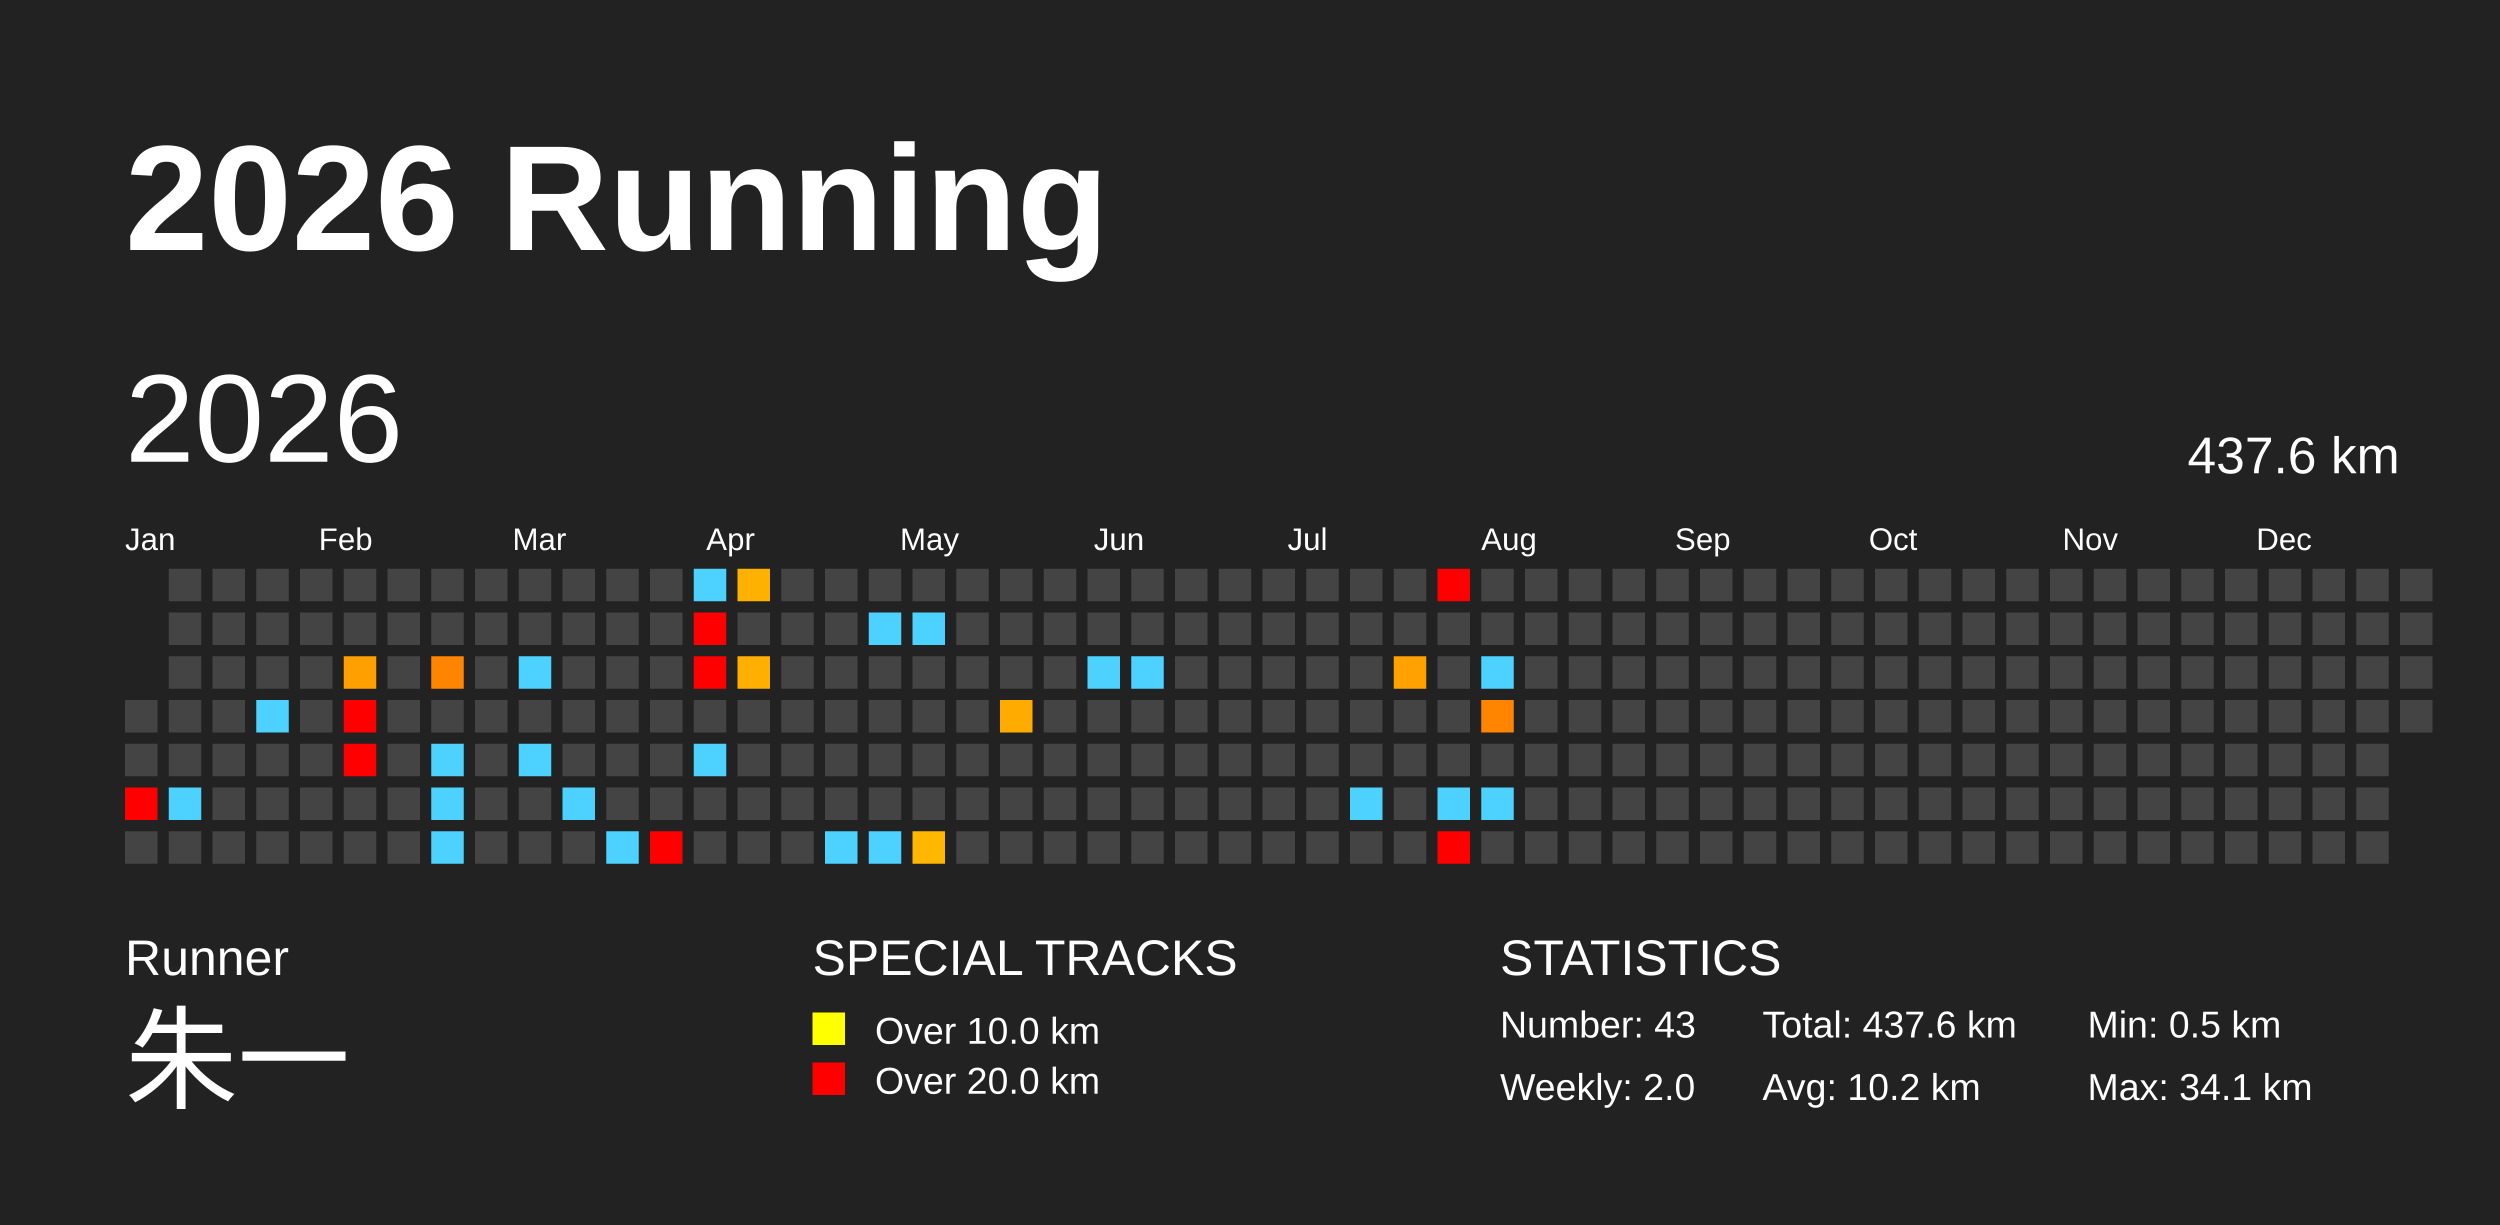
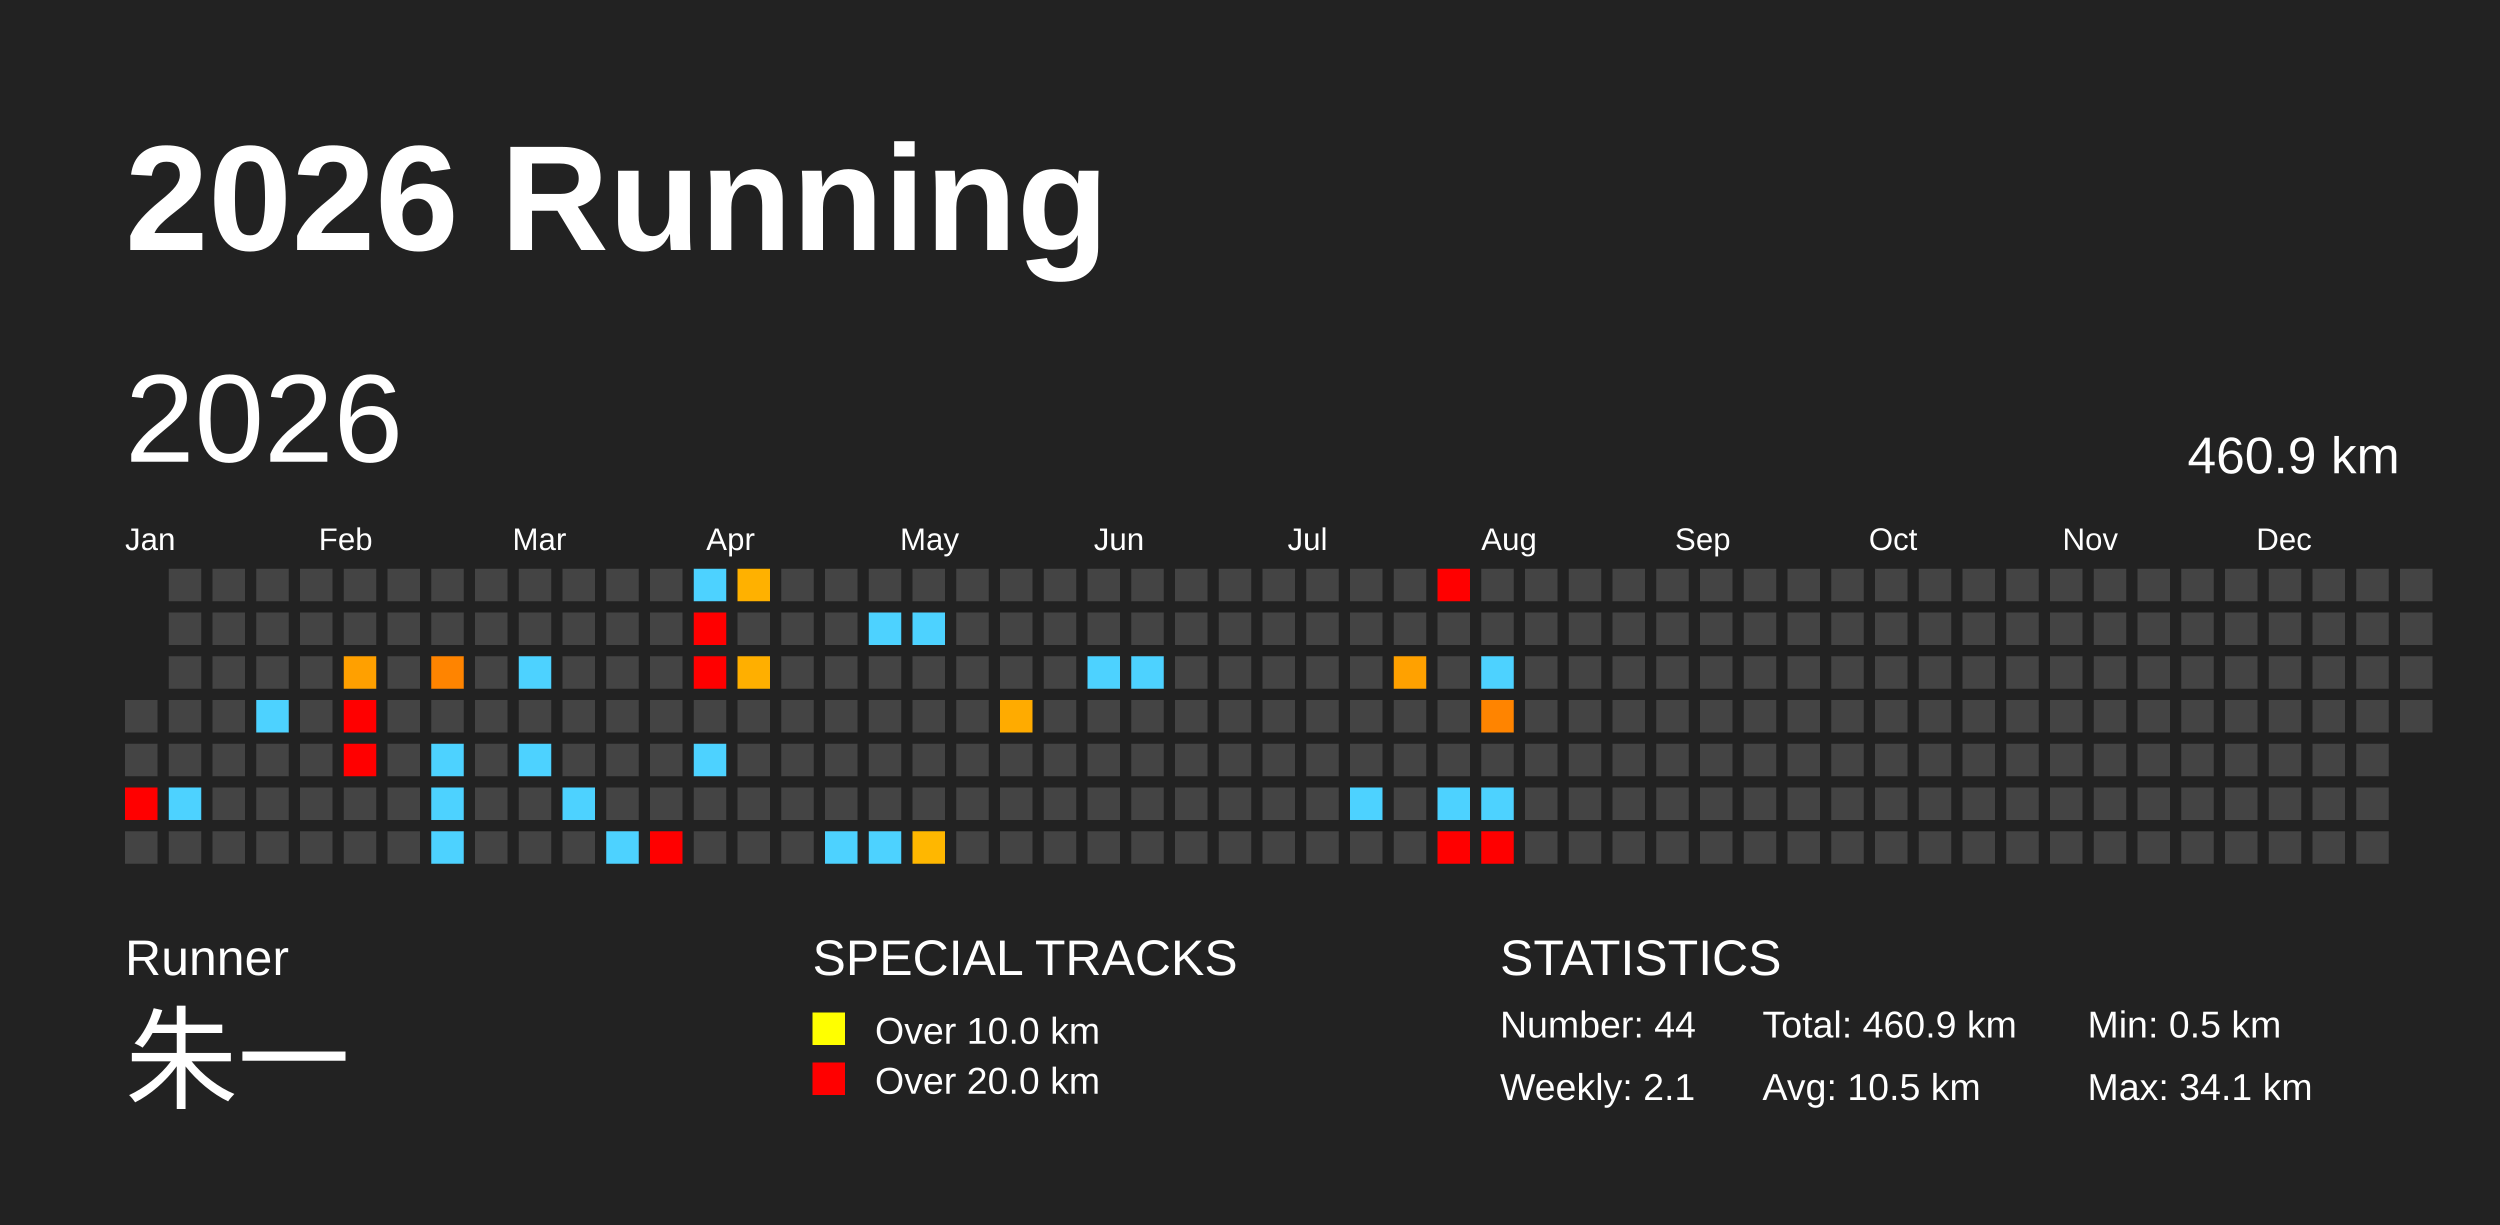
<svg xmlns="http://www.w3.org/2000/svg" baseProfile="full" height="98mm" version="1.1" viewBox="0,0,200,98" width="200mm">
  <defs />
  <rect fill="#222222" height="98" width="200" x="0" y="0" />
  <text fill="#FFFFFF" style="font-size:12px; font-family:Arial; font-weight:bold;" x="10" y="20">2026 Running</text>
  <text fill="#FFFFFF" style="font-size:4px; font-family:Arial" x="10" y="78">Runner</text>
  <text fill="#FFFFFF" style="font-size:9px; font-family:Arial" x="10" y="88">朱一</text>
  <text fill="#FFFFFF" style="font-size:4px; font-family:Arial" x="65" y="78">SPECIAL TRACKS</text>
  <rect fill="yellow" height="2.6" width="2.6" x="65" y="81" />
  <text fill="#FFFFFF" style="font-size:3px; font-family:Arial" x="70" y="83.5">Over 10.0 km</text>
  <rect fill="red" height="2.6" width="2.6" x="65" y="85" />
  <text fill="#FFFFFF" style="font-size:3px; font-family:Arial" x="70" y="87.5">Over 20.0 km</text>
  <text fill="#FFFFFF" style="font-size:4px; font-family:Arial" x="120" y="78">STATISTICS</text>
-   <text fill="#FFFFFF" style="font-size:3px; font-family:Arial" x="120" y="83">Number: 43</text>
-   <text fill="#FFFFFF" style="font-size:3px; font-family:Arial" x="120" y="88">Weekly: 2.0</text>
-   <text fill="#FFFFFF" style="font-size:3px; font-family:Arial" x="141" y="83">Total: 437.6 km</text>
-   <text fill="#FFFFFF" style="font-size:3px; font-family:Arial" x="141" y="88">Avg: 10.2 km</text>
+   <text fill="#FFFFFF" style="font-size:3px; font-family:Arial" x="120" y="83">Number: 44</text>
+   <text fill="#FFFFFF" style="font-size:3px; font-family:Arial" x="120" y="88">Weekly: 2.1</text>
+   <text fill="#FFFFFF" style="font-size:3px; font-family:Arial" x="141" y="83">Total: 460.9 km</text>
+   <text fill="#FFFFFF" style="font-size:3px; font-family:Arial" x="141" y="88">Avg: 10.5 km</text>
  <text fill="#FFFFFF" style="font-size:3px; font-family:Arial" x="167" y="83">Min: 0.5 km</text>
  <text fill="#FFFFFF" style="font-size:3px; font-family:Arial" x="167" y="88">Max: 34.1 km</text>
  <text dominant-baseline="hanging" fill="#FFFFFF" style="font-size:10.0px; font-family:Arial;" x="10" y="30">2026</text>
-   <text dominant-baseline="hanging" fill="#FFFFFF" style="font-size:4.125px; font-family:Arial;" x="175" y="35">437.6 km</text>
+   <text dominant-baseline="hanging" fill="#FFFFFF" style="font-size:4.125px; font-family:Arial;" x="175" y="35">460.9 km</text>
  <text fill="#FFFFFF" style="font-size:2.5px; font-family:Arial" x="10.0" y="44">Jan</text>
  <text fill="#FFFFFF" style="font-size:2.5px; font-family:Arial" x="25.5" y="44">Feb</text>
  <text fill="#FFFFFF" style="font-size:2.5px; font-family:Arial" x="41.0" y="44">Mar</text>
  <text fill="#FFFFFF" style="font-size:2.5px; font-family:Arial" x="56.5" y="44">Apr</text>
  <text fill="#FFFFFF" style="font-size:2.5px; font-family:Arial" x="72.0" y="44">May</text>
  <text fill="#FFFFFF" style="font-size:2.5px; font-family:Arial" x="87.5" y="44">Jun</text>
  <text fill="#FFFFFF" style="font-size:2.5px; font-family:Arial" x="103.0" y="44">Jul</text>
  <text fill="#FFFFFF" style="font-size:2.5px; font-family:Arial" x="118.5" y="44">Aug</text>
  <text fill="#FFFFFF" style="font-size:2.5px; font-family:Arial" x="134.0" y="44">Sep</text>
  <text fill="#FFFFFF" style="font-size:2.5px; font-family:Arial" x="149.5" y="44">Oct</text>
  <text fill="#FFFFFF" style="font-size:2.5px; font-family:Arial" x="165.0" y="44">Nov</text>
  <text fill="#FFFFFF" style="font-size:2.5px; font-family:Arial" x="180.5" y="44">Dec</text>
  <rect fill="#444444" height="2.6" width="2.6" x="10.0" y="56.0" />
  <rect fill="#444444" height="2.6" width="2.6" x="10.0" y="59.5" />
  <rect fill="red" height="2.6" width="2.6" x="10.0" y="63.0" />
  <rect fill="#444444" height="2.6" width="2.6" x="10.0" y="66.5" />
  <rect fill="#444444" height="2.6" width="2.6" x="13.5" y="45.5" />
  <rect fill="#444444" height="2.6" width="2.6" x="13.5" y="49.0" />
  <rect fill="#444444" height="2.6" width="2.6" x="13.5" y="52.5" />
  <rect fill="#444444" height="2.6" width="2.6" x="13.5" y="56.0" />
  <rect fill="#444444" height="2.6" width="2.6" x="13.5" y="59.5" />
  <rect fill="#4dd2ff" height="2.6" width="2.6" x="13.5" y="63.0" />
  <rect fill="#444444" height="2.6" width="2.6" x="13.5" y="66.5" />
  <rect fill="#444444" height="2.6" width="2.6" x="17.0" y="45.5" />
  <rect fill="#444444" height="2.6" width="2.6" x="17.0" y="49.0" />
  <rect fill="#444444" height="2.6" width="2.6" x="17.0" y="52.5" />
  <rect fill="#444444" height="2.6" width="2.6" x="17.0" y="56.0" />
  <rect fill="#444444" height="2.6" width="2.6" x="17.0" y="59.5" />
  <rect fill="#444444" height="2.6" width="2.6" x="17.0" y="63.0" />
  <rect fill="#444444" height="2.6" width="2.6" x="17.0" y="66.5" />
  <rect fill="#444444" height="2.6" width="2.6" x="20.5" y="45.5" />
  <rect fill="#444444" height="2.6" width="2.6" x="20.5" y="49.0" />
  <rect fill="#444444" height="2.6" width="2.6" x="20.5" y="52.5" />
  <rect fill="#4dd2ff" height="2.6" width="2.6" x="20.5" y="56.0" />
  <rect fill="#444444" height="2.6" width="2.6" x="20.5" y="59.5" />
  <rect fill="#444444" height="2.6" width="2.6" x="20.5" y="63.0" />
  <rect fill="#444444" height="2.6" width="2.6" x="20.5" y="66.5" />
  <rect fill="#444444" height="2.6" width="2.6" x="24.0" y="45.5" />
  <rect fill="#444444" height="2.6" width="2.6" x="24.0" y="49.0" />
  <rect fill="#444444" height="2.6" width="2.6" x="24.0" y="52.5" />
  <rect fill="#444444" height="2.6" width="2.6" x="24.0" y="56.0" />
  <rect fill="#444444" height="2.6" width="2.6" x="24.0" y="59.5" />
  <rect fill="#444444" height="2.6" width="2.6" x="24.0" y="63.0" />
  <rect fill="#444444" height="2.6" width="2.6" x="24.0" y="66.5" />
  <rect fill="#444444" height="2.6" width="2.6" x="27.5" y="45.5" />
  <rect fill="#444444" height="2.6" width="2.6" x="27.5" y="49.0" />
  <rect fill="#ffa000" height="2.6" width="2.6" x="27.5" y="52.5" />
  <rect fill="red" height="2.6" width="2.6" x="27.5" y="56.0" />
  <rect fill="red" height="2.6" width="2.6" x="27.5" y="59.5" />
  <rect fill="#444444" height="2.6" width="2.6" x="27.5" y="63.0" />
  <rect fill="#444444" height="2.6" width="2.6" x="27.5" y="66.5" />
  <rect fill="#444444" height="2.6" width="2.6" x="31.0" y="45.5" />
  <rect fill="#444444" height="2.6" width="2.6" x="31.0" y="49.0" />
  <rect fill="#444444" height="2.6" width="2.6" x="31.0" y="52.5" />
  <rect fill="#444444" height="2.6" width="2.6" x="31.0" y="56.0" />
  <rect fill="#444444" height="2.6" width="2.6" x="31.0" y="59.5" />
  <rect fill="#444444" height="2.6" width="2.6" x="31.0" y="63.0" />
  <rect fill="#444444" height="2.6" width="2.6" x="31.0" y="66.5" />
  <rect fill="#444444" height="2.6" width="2.6" x="34.5" y="45.5" />
  <rect fill="#444444" height="2.6" width="2.6" x="34.5" y="49.0" />
  <rect fill="#ff8400" height="2.6" width="2.6" x="34.5" y="52.5" />
  <rect fill="#444444" height="2.6" width="2.6" x="34.5" y="56.0" />
  <rect fill="#4dd2ff" height="2.6" width="2.6" x="34.5" y="59.5" />
  <rect fill="#4dd2ff" height="2.6" width="2.6" x="34.5" y="63.0" />
  <rect fill="#4dd2ff" height="2.6" width="2.6" x="34.5" y="66.5" />
  <rect fill="#444444" height="2.6" width="2.6" x="38.0" y="45.5" />
  <rect fill="#444444" height="2.6" width="2.6" x="38.0" y="49.0" />
  <rect fill="#444444" height="2.6" width="2.6" x="38.0" y="52.5" />
  <rect fill="#444444" height="2.6" width="2.6" x="38.0" y="56.0" />
  <rect fill="#444444" height="2.6" width="2.6" x="38.0" y="59.5" />
  <rect fill="#444444" height="2.6" width="2.6" x="38.0" y="63.0" />
  <rect fill="#444444" height="2.6" width="2.6" x="38.0" y="66.5" />
  <rect fill="#444444" height="2.6" width="2.6" x="41.5" y="45.5" />
  <rect fill="#444444" height="2.6" width="2.6" x="41.5" y="49.0" />
  <rect fill="#4dd2ff" height="2.6" width="2.6" x="41.5" y="52.5" />
  <rect fill="#444444" height="2.6" width="2.6" x="41.5" y="56.0" />
  <rect fill="#4dd2ff" height="2.6" width="2.6" x="41.5" y="59.5" />
  <rect fill="#444444" height="2.6" width="2.6" x="41.5" y="63.0" />
  <rect fill="#444444" height="2.6" width="2.6" x="41.5" y="66.5" />
  <rect fill="#444444" height="2.6" width="2.6" x="45.0" y="45.5" />
  <rect fill="#444444" height="2.6" width="2.6" x="45.0" y="49.0" />
  <rect fill="#444444" height="2.6" width="2.6" x="45.0" y="52.5" />
  <rect fill="#444444" height="2.6" width="2.6" x="45.0" y="56.0" />
  <rect fill="#444444" height="2.6" width="2.6" x="45.0" y="59.5" />
  <rect fill="#4dd2ff" height="2.6" width="2.6" x="45.0" y="63.0" />
  <rect fill="#444444" height="2.6" width="2.6" x="45.0" y="66.5" />
  <rect fill="#444444" height="2.6" width="2.6" x="48.5" y="45.5" />
  <rect fill="#444444" height="2.6" width="2.6" x="48.5" y="49.0" />
  <rect fill="#444444" height="2.6" width="2.6" x="48.5" y="52.5" />
  <rect fill="#444444" height="2.6" width="2.6" x="48.5" y="56.0" />
  <rect fill="#444444" height="2.6" width="2.6" x="48.5" y="59.5" />
  <rect fill="#444444" height="2.6" width="2.6" x="48.5" y="63.0" />
  <rect fill="#4dd2ff" height="2.6" width="2.6" x="48.5" y="66.5" />
  <rect fill="#444444" height="2.6" width="2.6" x="52.0" y="45.5" />
  <rect fill="#444444" height="2.6" width="2.6" x="52.0" y="49.0" />
  <rect fill="#444444" height="2.6" width="2.6" x="52.0" y="52.5" />
  <rect fill="#444444" height="2.6" width="2.6" x="52.0" y="56.0" />
  <rect fill="#444444" height="2.6" width="2.6" x="52.0" y="59.5" />
  <rect fill="#444444" height="2.6" width="2.6" x="52.0" y="63.0" />
  <rect fill="red" height="2.6" width="2.6" x="52.0" y="66.5" />
  <rect fill="#4dd2ff" height="2.6" width="2.6" x="55.5" y="45.5" />
  <rect fill="red" height="2.6" width="2.6" x="55.5" y="49.0" />
  <rect fill="red" height="2.6" width="2.6" x="55.5" y="52.5" />
  <rect fill="#444444" height="2.6" width="2.6" x="55.5" y="56.0" />
  <rect fill="#4dd2ff" height="2.6" width="2.6" x="55.5" y="59.5" />
  <rect fill="#444444" height="2.6" width="2.6" x="55.5" y="63.0" />
  <rect fill="#444444" height="2.6" width="2.6" x="55.5" y="66.5" />
  <rect fill="#ffb100" height="2.6" width="2.6" x="59.0" y="45.5" />
  <rect fill="#444444" height="2.6" width="2.6" x="59.0" y="49.0" />
  <rect fill="#ffaf00" height="2.6" width="2.6" x="59.0" y="52.5" />
  <rect fill="#444444" height="2.6" width="2.6" x="59.0" y="56.0" />
  <rect fill="#444444" height="2.6" width="2.6" x="59.0" y="59.5" />
  <rect fill="#444444" height="2.6" width="2.6" x="59.0" y="63.0" />
  <rect fill="#444444" height="2.6" width="2.6" x="59.0" y="66.5" />
  <rect fill="#444444" height="2.6" width="2.6" x="62.5" y="45.5" />
  <rect fill="#444444" height="2.6" width="2.6" x="62.5" y="49.0" />
  <rect fill="#444444" height="2.6" width="2.6" x="62.5" y="52.5" />
  <rect fill="#444444" height="2.6" width="2.6" x="62.5" y="56.0" />
  <rect fill="#444444" height="2.6" width="2.6" x="62.5" y="59.5" />
  <rect fill="#444444" height="2.6" width="2.6" x="62.5" y="63.0" />
  <rect fill="#444444" height="2.6" width="2.6" x="62.5" y="66.5" />
  <rect fill="#444444" height="2.6" width="2.6" x="66.0" y="45.5" />
  <rect fill="#444444" height="2.6" width="2.6" x="66.0" y="49.0" />
  <rect fill="#444444" height="2.6" width="2.6" x="66.0" y="52.5" />
  <rect fill="#444444" height="2.6" width="2.6" x="66.0" y="56.0" />
  <rect fill="#444444" height="2.6" width="2.6" x="66.0" y="59.5" />
  <rect fill="#444444" height="2.6" width="2.6" x="66.0" y="63.0" />
  <rect fill="#4dd2ff" height="2.6" width="2.6" x="66.0" y="66.5" />
  <rect fill="#444444" height="2.6" width="2.6" x="69.5" y="45.5" />
  <rect fill="#4dd2ff" height="2.6" width="2.6" x="69.5" y="49.0" />
  <rect fill="#444444" height="2.6" width="2.6" x="69.5" y="52.5" />
  <rect fill="#444444" height="2.6" width="2.6" x="69.5" y="56.0" />
  <rect fill="#444444" height="2.6" width="2.6" x="69.5" y="59.5" />
  <rect fill="#444444" height="2.6" width="2.6" x="69.5" y="63.0" />
  <rect fill="#4dd2ff" height="2.6" width="2.6" x="69.5" y="66.5" />
  <rect fill="#444444" height="2.6" width="2.6" x="73.0" y="45.5" />
  <rect fill="#4dd2ff" height="2.6" width="2.6" x="73.0" y="49.0" />
  <rect fill="#444444" height="2.6" width="2.6" x="73.0" y="52.5" />
  <rect fill="#444444" height="2.6" width="2.6" x="73.0" y="56.0" />
  <rect fill="#444444" height="2.6" width="2.6" x="73.0" y="59.5" />
  <rect fill="#444444" height="2.6" width="2.6" x="73.0" y="63.0" />
  <rect fill="#ffb700" height="2.6" width="2.6" x="73.0" y="66.5" />
  <rect fill="#444444" height="2.6" width="2.6" x="76.5" y="45.5" />
  <rect fill="#444444" height="2.6" width="2.6" x="76.5" y="49.0" />
  <rect fill="#444444" height="2.6" width="2.6" x="76.5" y="52.5" />
  <rect fill="#444444" height="2.6" width="2.6" x="76.5" y="56.0" />
  <rect fill="#444444" height="2.6" width="2.6" x="76.5" y="59.5" />
  <rect fill="#444444" height="2.6" width="2.6" x="76.5" y="63.0" />
  <rect fill="#444444" height="2.6" width="2.6" x="76.5" y="66.5" />
  <rect fill="#444444" height="2.6" width="2.6" x="80.0" y="45.5" />
  <rect fill="#444444" height="2.6" width="2.6" x="80.0" y="49.0" />
  <rect fill="#444444" height="2.6" width="2.6" x="80.0" y="52.5" />
  <rect fill="#ffab00" height="2.6" width="2.6" x="80.0" y="56.0" />
  <rect fill="#444444" height="2.6" width="2.6" x="80.0" y="59.5" />
  <rect fill="#444444" height="2.6" width="2.6" x="80.0" y="63.0" />
  <rect fill="#444444" height="2.6" width="2.6" x="80.0" y="66.5" />
  <rect fill="#444444" height="2.6" width="2.6" x="83.5" y="45.5" />
  <rect fill="#444444" height="2.6" width="2.6" x="83.5" y="49.0" />
  <rect fill="#444444" height="2.6" width="2.6" x="83.5" y="52.5" />
  <rect fill="#444444" height="2.6" width="2.6" x="83.5" y="56.0" />
  <rect fill="#444444" height="2.6" width="2.6" x="83.5" y="59.5" />
  <rect fill="#444444" height="2.6" width="2.6" x="83.5" y="63.0" />
  <rect fill="#444444" height="2.6" width="2.6" x="83.5" y="66.5" />
  <rect fill="#444444" height="2.6" width="2.6" x="87.0" y="45.5" />
  <rect fill="#444444" height="2.6" width="2.6" x="87.0" y="49.0" />
  <rect fill="#4dd2ff" height="2.6" width="2.6" x="87.0" y="52.5" />
  <rect fill="#444444" height="2.6" width="2.6" x="87.0" y="56.0" />
  <rect fill="#444444" height="2.6" width="2.6" x="87.0" y="59.5" />
  <rect fill="#444444" height="2.6" width="2.6" x="87.0" y="63.0" />
  <rect fill="#444444" height="2.6" width="2.6" x="87.0" y="66.5" />
  <rect fill="#444444" height="2.6" width="2.6" x="90.5" y="45.5" />
  <rect fill="#444444" height="2.6" width="2.6" x="90.5" y="49.0" />
  <rect fill="#4dd2ff" height="2.6" width="2.6" x="90.5" y="52.5" />
  <rect fill="#444444" height="2.6" width="2.6" x="90.5" y="56.0" />
  <rect fill="#444444" height="2.6" width="2.6" x="90.5" y="59.5" />
  <rect fill="#444444" height="2.6" width="2.6" x="90.5" y="63.0" />
  <rect fill="#444444" height="2.6" width="2.6" x="90.5" y="66.5" />
  <rect fill="#444444" height="2.6" width="2.6" x="94.0" y="45.5" />
  <rect fill="#444444" height="2.6" width="2.6" x="94.0" y="49.0" />
  <rect fill="#444444" height="2.6" width="2.6" x="94.0" y="52.5" />
  <rect fill="#444444" height="2.6" width="2.6" x="94.0" y="56.0" />
  <rect fill="#444444" height="2.6" width="2.6" x="94.0" y="59.5" />
  <rect fill="#444444" height="2.6" width="2.6" x="94.0" y="63.0" />
  <rect fill="#444444" height="2.6" width="2.6" x="94.0" y="66.5" />
  <rect fill="#444444" height="2.6" width="2.6" x="97.5" y="45.5" />
  <rect fill="#444444" height="2.6" width="2.6" x="97.5" y="49.0" />
  <rect fill="#444444" height="2.6" width="2.6" x="97.5" y="52.5" />
  <rect fill="#444444" height="2.6" width="2.6" x="97.5" y="56.0" />
  <rect fill="#444444" height="2.6" width="2.6" x="97.5" y="59.5" />
  <rect fill="#444444" height="2.6" width="2.6" x="97.5" y="63.0" />
  <rect fill="#444444" height="2.6" width="2.6" x="97.5" y="66.5" />
  <rect fill="#444444" height="2.6" width="2.6" x="101.0" y="45.5" />
  <rect fill="#444444" height="2.6" width="2.6" x="101.0" y="49.0" />
  <rect fill="#444444" height="2.6" width="2.6" x="101.0" y="52.5" />
  <rect fill="#444444" height="2.6" width="2.6" x="101.0" y="56.0" />
  <rect fill="#444444" height="2.6" width="2.6" x="101.0" y="59.5" />
  <rect fill="#444444" height="2.6" width="2.6" x="101.0" y="63.0" />
  <rect fill="#444444" height="2.6" width="2.6" x="101.0" y="66.5" />
  <rect fill="#444444" height="2.6" width="2.6" x="104.5" y="45.5" />
  <rect fill="#444444" height="2.6" width="2.6" x="104.5" y="49.0" />
  <rect fill="#444444" height="2.6" width="2.6" x="104.5" y="52.5" />
  <rect fill="#444444" height="2.6" width="2.6" x="104.5" y="56.0" />
  <rect fill="#444444" height="2.6" width="2.6" x="104.5" y="59.5" />
  <rect fill="#444444" height="2.6" width="2.6" x="104.5" y="63.0" />
  <rect fill="#444444" height="2.6" width="2.6" x="104.5" y="66.5" />
  <rect fill="#444444" height="2.6" width="2.6" x="108.0" y="45.5" />
  <rect fill="#444444" height="2.6" width="2.6" x="108.0" y="49.0" />
  <rect fill="#444444" height="2.6" width="2.6" x="108.0" y="52.5" />
  <rect fill="#444444" height="2.6" width="2.6" x="108.0" y="56.0" />
  <rect fill="#444444" height="2.6" width="2.6" x="108.0" y="59.5" />
  <rect fill="#4dd2ff" height="2.6" width="2.6" x="108.0" y="63.0" />
  <rect fill="#444444" height="2.6" width="2.6" x="108.0" y="66.5" />
  <rect fill="#444444" height="2.6" width="2.6" x="111.5" y="45.5" />
  <rect fill="#444444" height="2.6" width="2.6" x="111.5" y="49.0" />
  <rect fill="#ffa100" height="2.6" width="2.6" x="111.5" y="52.5" />
  <rect fill="#444444" height="2.6" width="2.6" x="111.5" y="56.0" />
  <rect fill="#444444" height="2.6" width="2.6" x="111.5" y="59.5" />
  <rect fill="#444444" height="2.6" width="2.6" x="111.5" y="63.0" />
  <rect fill="#444444" height="2.6" width="2.6" x="111.5" y="66.5" />
  <rect fill="red" height="2.6" width="2.6" x="115.0" y="45.5" />
  <rect fill="#444444" height="2.6" width="2.6" x="115.0" y="49.0" />
  <rect fill="#444444" height="2.6" width="2.6" x="115.0" y="52.5" />
  <rect fill="#444444" height="2.6" width="2.6" x="115.0" y="56.0" />
  <rect fill="#444444" height="2.6" width="2.6" x="115.0" y="59.5" />
  <rect fill="#4dd2ff" height="2.6" width="2.6" x="115.0" y="63.0" />
  <rect fill="red" height="2.6" width="2.6" x="115.0" y="66.5" />
  <rect fill="#444444" height="2.6" width="2.6" x="118.5" y="45.5" />
  <rect fill="#444444" height="2.6" width="2.6" x="118.5" y="49.0" />
  <rect fill="#4dd2ff" height="2.6" width="2.6" x="118.5" y="52.5" />
  <rect fill="#ff8400" height="2.6" width="2.6" x="118.5" y="56.0" />
  <rect fill="#444444" height="2.6" width="2.6" x="118.5" y="59.5" />
  <rect fill="#4dd2ff" height="2.6" width="2.6" x="118.5" y="63.0" />
-   <rect fill="#444444" height="2.6" width="2.6" x="118.5" y="66.5" />
+   <rect fill="red" height="2.6" width="2.6" x="118.5" y="66.5" />
  <rect fill="#444444" height="2.6" width="2.6" x="122.0" y="45.5" />
  <rect fill="#444444" height="2.6" width="2.6" x="122.0" y="49.0" />
  <rect fill="#444444" height="2.6" width="2.6" x="122.0" y="52.5" />
  <rect fill="#444444" height="2.6" width="2.6" x="122.0" y="56.0" />
  <rect fill="#444444" height="2.6" width="2.6" x="122.0" y="59.5" />
  <rect fill="#444444" height="2.6" width="2.6" x="122.0" y="63.0" />
  <rect fill="#444444" height="2.6" width="2.6" x="122.0" y="66.5" />
  <rect fill="#444444" height="2.6" width="2.6" x="125.5" y="45.5" />
  <rect fill="#444444" height="2.6" width="2.6" x="125.5" y="49.0" />
  <rect fill="#444444" height="2.6" width="2.6" x="125.5" y="52.5" />
  <rect fill="#444444" height="2.6" width="2.6" x="125.5" y="56.0" />
  <rect fill="#444444" height="2.6" width="2.6" x="125.5" y="59.5" />
  <rect fill="#444444" height="2.6" width="2.6" x="125.5" y="63.0" />
  <rect fill="#444444" height="2.6" width="2.6" x="125.5" y="66.5" />
  <rect fill="#444444" height="2.6" width="2.6" x="129.0" y="45.5" />
  <rect fill="#444444" height="2.6" width="2.6" x="129.0" y="49.0" />
  <rect fill="#444444" height="2.6" width="2.6" x="129.0" y="52.5" />
  <rect fill="#444444" height="2.6" width="2.6" x="129.0" y="56.0" />
  <rect fill="#444444" height="2.6" width="2.6" x="129.0" y="59.5" />
  <rect fill="#444444" height="2.6" width="2.6" x="129.0" y="63.0" />
  <rect fill="#444444" height="2.6" width="2.6" x="129.0" y="66.5" />
  <rect fill="#444444" height="2.6" width="2.6" x="132.5" y="45.5" />
  <rect fill="#444444" height="2.6" width="2.6" x="132.5" y="49.0" />
  <rect fill="#444444" height="2.6" width="2.6" x="132.5" y="52.5" />
  <rect fill="#444444" height="2.6" width="2.6" x="132.5" y="56.0" />
  <rect fill="#444444" height="2.6" width="2.6" x="132.5" y="59.5" />
  <rect fill="#444444" height="2.6" width="2.6" x="132.5" y="63.0" />
  <rect fill="#444444" height="2.6" width="2.6" x="132.5" y="66.5" />
  <rect fill="#444444" height="2.6" width="2.6" x="136.0" y="45.5" />
  <rect fill="#444444" height="2.6" width="2.6" x="136.0" y="49.0" />
  <rect fill="#444444" height="2.6" width="2.6" x="136.0" y="52.5" />
  <rect fill="#444444" height="2.6" width="2.6" x="136.0" y="56.0" />
  <rect fill="#444444" height="2.6" width="2.6" x="136.0" y="59.5" />
  <rect fill="#444444" height="2.6" width="2.6" x="136.0" y="63.0" />
  <rect fill="#444444" height="2.6" width="2.6" x="136.0" y="66.5" />
  <rect fill="#444444" height="2.6" width="2.6" x="139.5" y="45.5" />
  <rect fill="#444444" height="2.6" width="2.6" x="139.5" y="49.0" />
  <rect fill="#444444" height="2.6" width="2.6" x="139.5" y="52.5" />
  <rect fill="#444444" height="2.6" width="2.6" x="139.5" y="56.0" />
  <rect fill="#444444" height="2.6" width="2.6" x="139.5" y="59.5" />
  <rect fill="#444444" height="2.6" width="2.6" x="139.5" y="63.0" />
  <rect fill="#444444" height="2.6" width="2.6" x="139.5" y="66.5" />
  <rect fill="#444444" height="2.6" width="2.6" x="143.0" y="45.5" />
  <rect fill="#444444" height="2.6" width="2.6" x="143.0" y="49.0" />
  <rect fill="#444444" height="2.6" width="2.6" x="143.0" y="52.5" />
  <rect fill="#444444" height="2.6" width="2.6" x="143.0" y="56.0" />
  <rect fill="#444444" height="2.6" width="2.6" x="143.0" y="59.5" />
  <rect fill="#444444" height="2.6" width="2.6" x="143.0" y="63.0" />
  <rect fill="#444444" height="2.6" width="2.6" x="143.0" y="66.5" />
  <rect fill="#444444" height="2.6" width="2.6" x="146.5" y="45.5" />
  <rect fill="#444444" height="2.6" width="2.6" x="146.5" y="49.0" />
  <rect fill="#444444" height="2.6" width="2.6" x="146.5" y="52.5" />
  <rect fill="#444444" height="2.6" width="2.6" x="146.5" y="56.0" />
  <rect fill="#444444" height="2.6" width="2.6" x="146.5" y="59.5" />
  <rect fill="#444444" height="2.6" width="2.6" x="146.5" y="63.0" />
  <rect fill="#444444" height="2.6" width="2.6" x="146.5" y="66.5" />
  <rect fill="#444444" height="2.6" width="2.6" x="150.0" y="45.5" />
  <rect fill="#444444" height="2.6" width="2.6" x="150.0" y="49.0" />
  <rect fill="#444444" height="2.6" width="2.6" x="150.0" y="52.5" />
  <rect fill="#444444" height="2.6" width="2.6" x="150.0" y="56.0" />
  <rect fill="#444444" height="2.6" width="2.6" x="150.0" y="59.5" />
  <rect fill="#444444" height="2.6" width="2.6" x="150.0" y="63.0" />
  <rect fill="#444444" height="2.6" width="2.6" x="150.0" y="66.5" />
  <rect fill="#444444" height="2.6" width="2.6" x="153.5" y="45.5" />
  <rect fill="#444444" height="2.6" width="2.6" x="153.5" y="49.0" />
  <rect fill="#444444" height="2.6" width="2.6" x="153.5" y="52.5" />
  <rect fill="#444444" height="2.6" width="2.6" x="153.5" y="56.0" />
  <rect fill="#444444" height="2.6" width="2.6" x="153.5" y="59.5" />
  <rect fill="#444444" height="2.6" width="2.6" x="153.5" y="63.0" />
  <rect fill="#444444" height="2.6" width="2.6" x="153.5" y="66.5" />
  <rect fill="#444444" height="2.6" width="2.6" x="157.0" y="45.5" />
  <rect fill="#444444" height="2.6" width="2.6" x="157.0" y="49.0" />
  <rect fill="#444444" height="2.6" width="2.6" x="157.0" y="52.5" />
  <rect fill="#444444" height="2.6" width="2.6" x="157.0" y="56.0" />
  <rect fill="#444444" height="2.6" width="2.6" x="157.0" y="59.5" />
  <rect fill="#444444" height="2.6" width="2.6" x="157.0" y="63.0" />
  <rect fill="#444444" height="2.6" width="2.6" x="157.0" y="66.5" />
  <rect fill="#444444" height="2.6" width="2.6" x="160.5" y="45.5" />
  <rect fill="#444444" height="2.6" width="2.6" x="160.5" y="49.0" />
  <rect fill="#444444" height="2.6" width="2.6" x="160.5" y="52.5" />
  <rect fill="#444444" height="2.6" width="2.6" x="160.5" y="56.0" />
  <rect fill="#444444" height="2.6" width="2.6" x="160.5" y="59.5" />
  <rect fill="#444444" height="2.6" width="2.6" x="160.5" y="63.0" />
  <rect fill="#444444" height="2.6" width="2.6" x="160.5" y="66.5" />
  <rect fill="#444444" height="2.6" width="2.6" x="164.0" y="45.5" />
  <rect fill="#444444" height="2.6" width="2.6" x="164.0" y="49.0" />
  <rect fill="#444444" height="2.6" width="2.6" x="164.0" y="52.5" />
  <rect fill="#444444" height="2.6" width="2.6" x="164.0" y="56.0" />
  <rect fill="#444444" height="2.6" width="2.6" x="164.0" y="59.5" />
  <rect fill="#444444" height="2.6" width="2.6" x="164.0" y="63.0" />
  <rect fill="#444444" height="2.6" width="2.6" x="164.0" y="66.5" />
  <rect fill="#444444" height="2.6" width="2.6" x="167.5" y="45.5" />
  <rect fill="#444444" height="2.6" width="2.6" x="167.5" y="49.0" />
  <rect fill="#444444" height="2.6" width="2.6" x="167.5" y="52.5" />
  <rect fill="#444444" height="2.6" width="2.6" x="167.5" y="56.0" />
  <rect fill="#444444" height="2.6" width="2.6" x="167.5" y="59.5" />
  <rect fill="#444444" height="2.6" width="2.6" x="167.5" y="63.0" />
  <rect fill="#444444" height="2.6" width="2.6" x="167.5" y="66.5" />
  <rect fill="#444444" height="2.6" width="2.6" x="171.0" y="45.5" />
  <rect fill="#444444" height="2.6" width="2.6" x="171.0" y="49.0" />
  <rect fill="#444444" height="2.6" width="2.6" x="171.0" y="52.5" />
  <rect fill="#444444" height="2.6" width="2.6" x="171.0" y="56.0" />
  <rect fill="#444444" height="2.6" width="2.6" x="171.0" y="59.5" />
  <rect fill="#444444" height="2.6" width="2.6" x="171.0" y="63.0" />
  <rect fill="#444444" height="2.6" width="2.6" x="171.0" y="66.5" />
  <rect fill="#444444" height="2.6" width="2.6" x="174.5" y="45.5" />
  <rect fill="#444444" height="2.6" width="2.6" x="174.5" y="49.0" />
  <rect fill="#444444" height="2.6" width="2.6" x="174.5" y="52.5" />
  <rect fill="#444444" height="2.6" width="2.6" x="174.5" y="56.0" />
  <rect fill="#444444" height="2.6" width="2.6" x="174.5" y="59.5" />
  <rect fill="#444444" height="2.6" width="2.6" x="174.5" y="63.0" />
  <rect fill="#444444" height="2.6" width="2.6" x="174.5" y="66.5" />
  <rect fill="#444444" height="2.6" width="2.6" x="178.0" y="45.5" />
  <rect fill="#444444" height="2.6" width="2.6" x="178.0" y="49.0" />
  <rect fill="#444444" height="2.6" width="2.6" x="178.0" y="52.5" />
  <rect fill="#444444" height="2.6" width="2.6" x="178.0" y="56.0" />
  <rect fill="#444444" height="2.6" width="2.6" x="178.0" y="59.5" />
  <rect fill="#444444" height="2.6" width="2.6" x="178.0" y="63.0" />
  <rect fill="#444444" height="2.6" width="2.6" x="178.0" y="66.5" />
  <rect fill="#444444" height="2.6" width="2.6" x="181.5" y="45.5" />
  <rect fill="#444444" height="2.6" width="2.6" x="181.5" y="49.0" />
  <rect fill="#444444" height="2.6" width="2.6" x="181.5" y="52.5" />
  <rect fill="#444444" height="2.6" width="2.6" x="181.5" y="56.0" />
  <rect fill="#444444" height="2.6" width="2.6" x="181.5" y="59.5" />
  <rect fill="#444444" height="2.6" width="2.6" x="181.5" y="63.0" />
  <rect fill="#444444" height="2.6" width="2.6" x="181.5" y="66.5" />
  <rect fill="#444444" height="2.6" width="2.6" x="185.0" y="45.5" />
  <rect fill="#444444" height="2.6" width="2.6" x="185.0" y="49.0" />
  <rect fill="#444444" height="2.6" width="2.6" x="185.0" y="52.5" />
  <rect fill="#444444" height="2.6" width="2.6" x="185.0" y="56.0" />
  <rect fill="#444444" height="2.6" width="2.6" x="185.0" y="59.5" />
  <rect fill="#444444" height="2.6" width="2.6" x="185.0" y="63.0" />
  <rect fill="#444444" height="2.6" width="2.6" x="185.0" y="66.5" />
  <rect fill="#444444" height="2.6" width="2.6" x="188.5" y="45.5" />
  <rect fill="#444444" height="2.6" width="2.6" x="188.5" y="49.0" />
  <rect fill="#444444" height="2.6" width="2.6" x="188.5" y="52.5" />
  <rect fill="#444444" height="2.6" width="2.6" x="188.5" y="56.0" />
  <rect fill="#444444" height="2.6" width="2.6" x="188.5" y="59.5" />
  <rect fill="#444444" height="2.6" width="2.6" x="188.5" y="63.0" />
  <rect fill="#444444" height="2.6" width="2.6" x="188.5" y="66.5" />
  <rect fill="#444444" height="2.6" width="2.6" x="192.0" y="45.5" />
  <rect fill="#444444" height="2.6" width="2.6" x="192.0" y="49.0" />
  <rect fill="#444444" height="2.6" width="2.6" x="192.0" y="52.5" />
  <rect fill="#444444" height="2.6" width="2.6" x="192.0" y="56.0" />
</svg>
